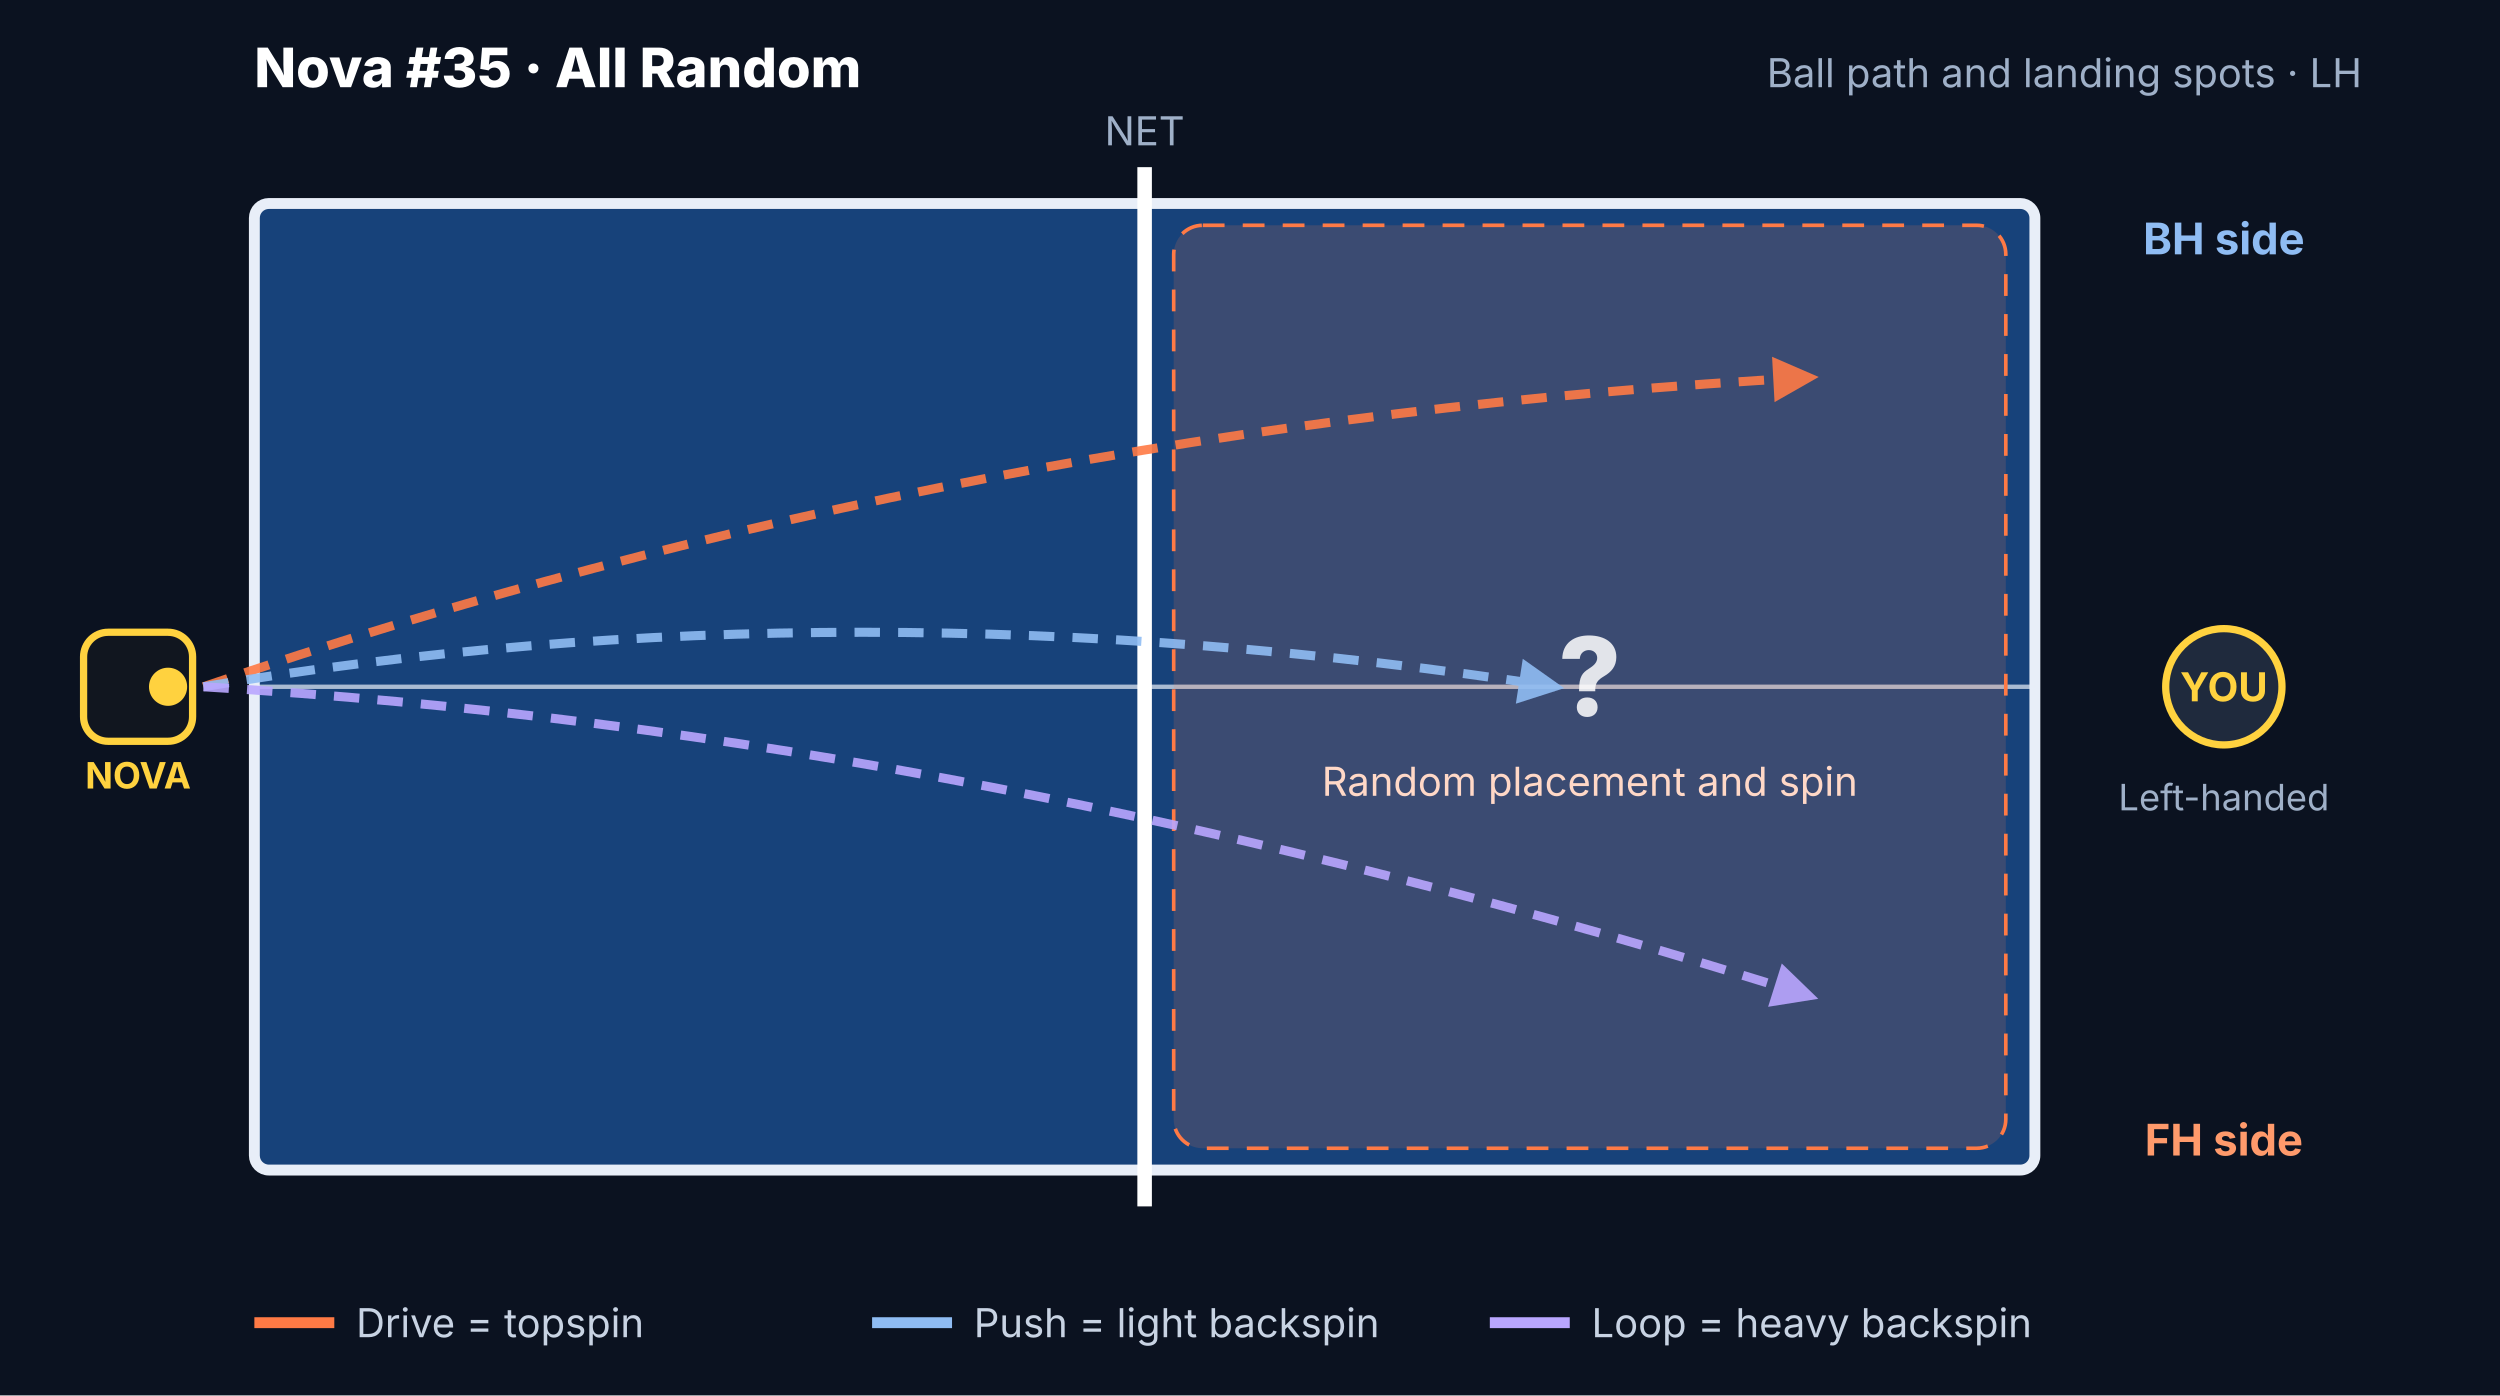
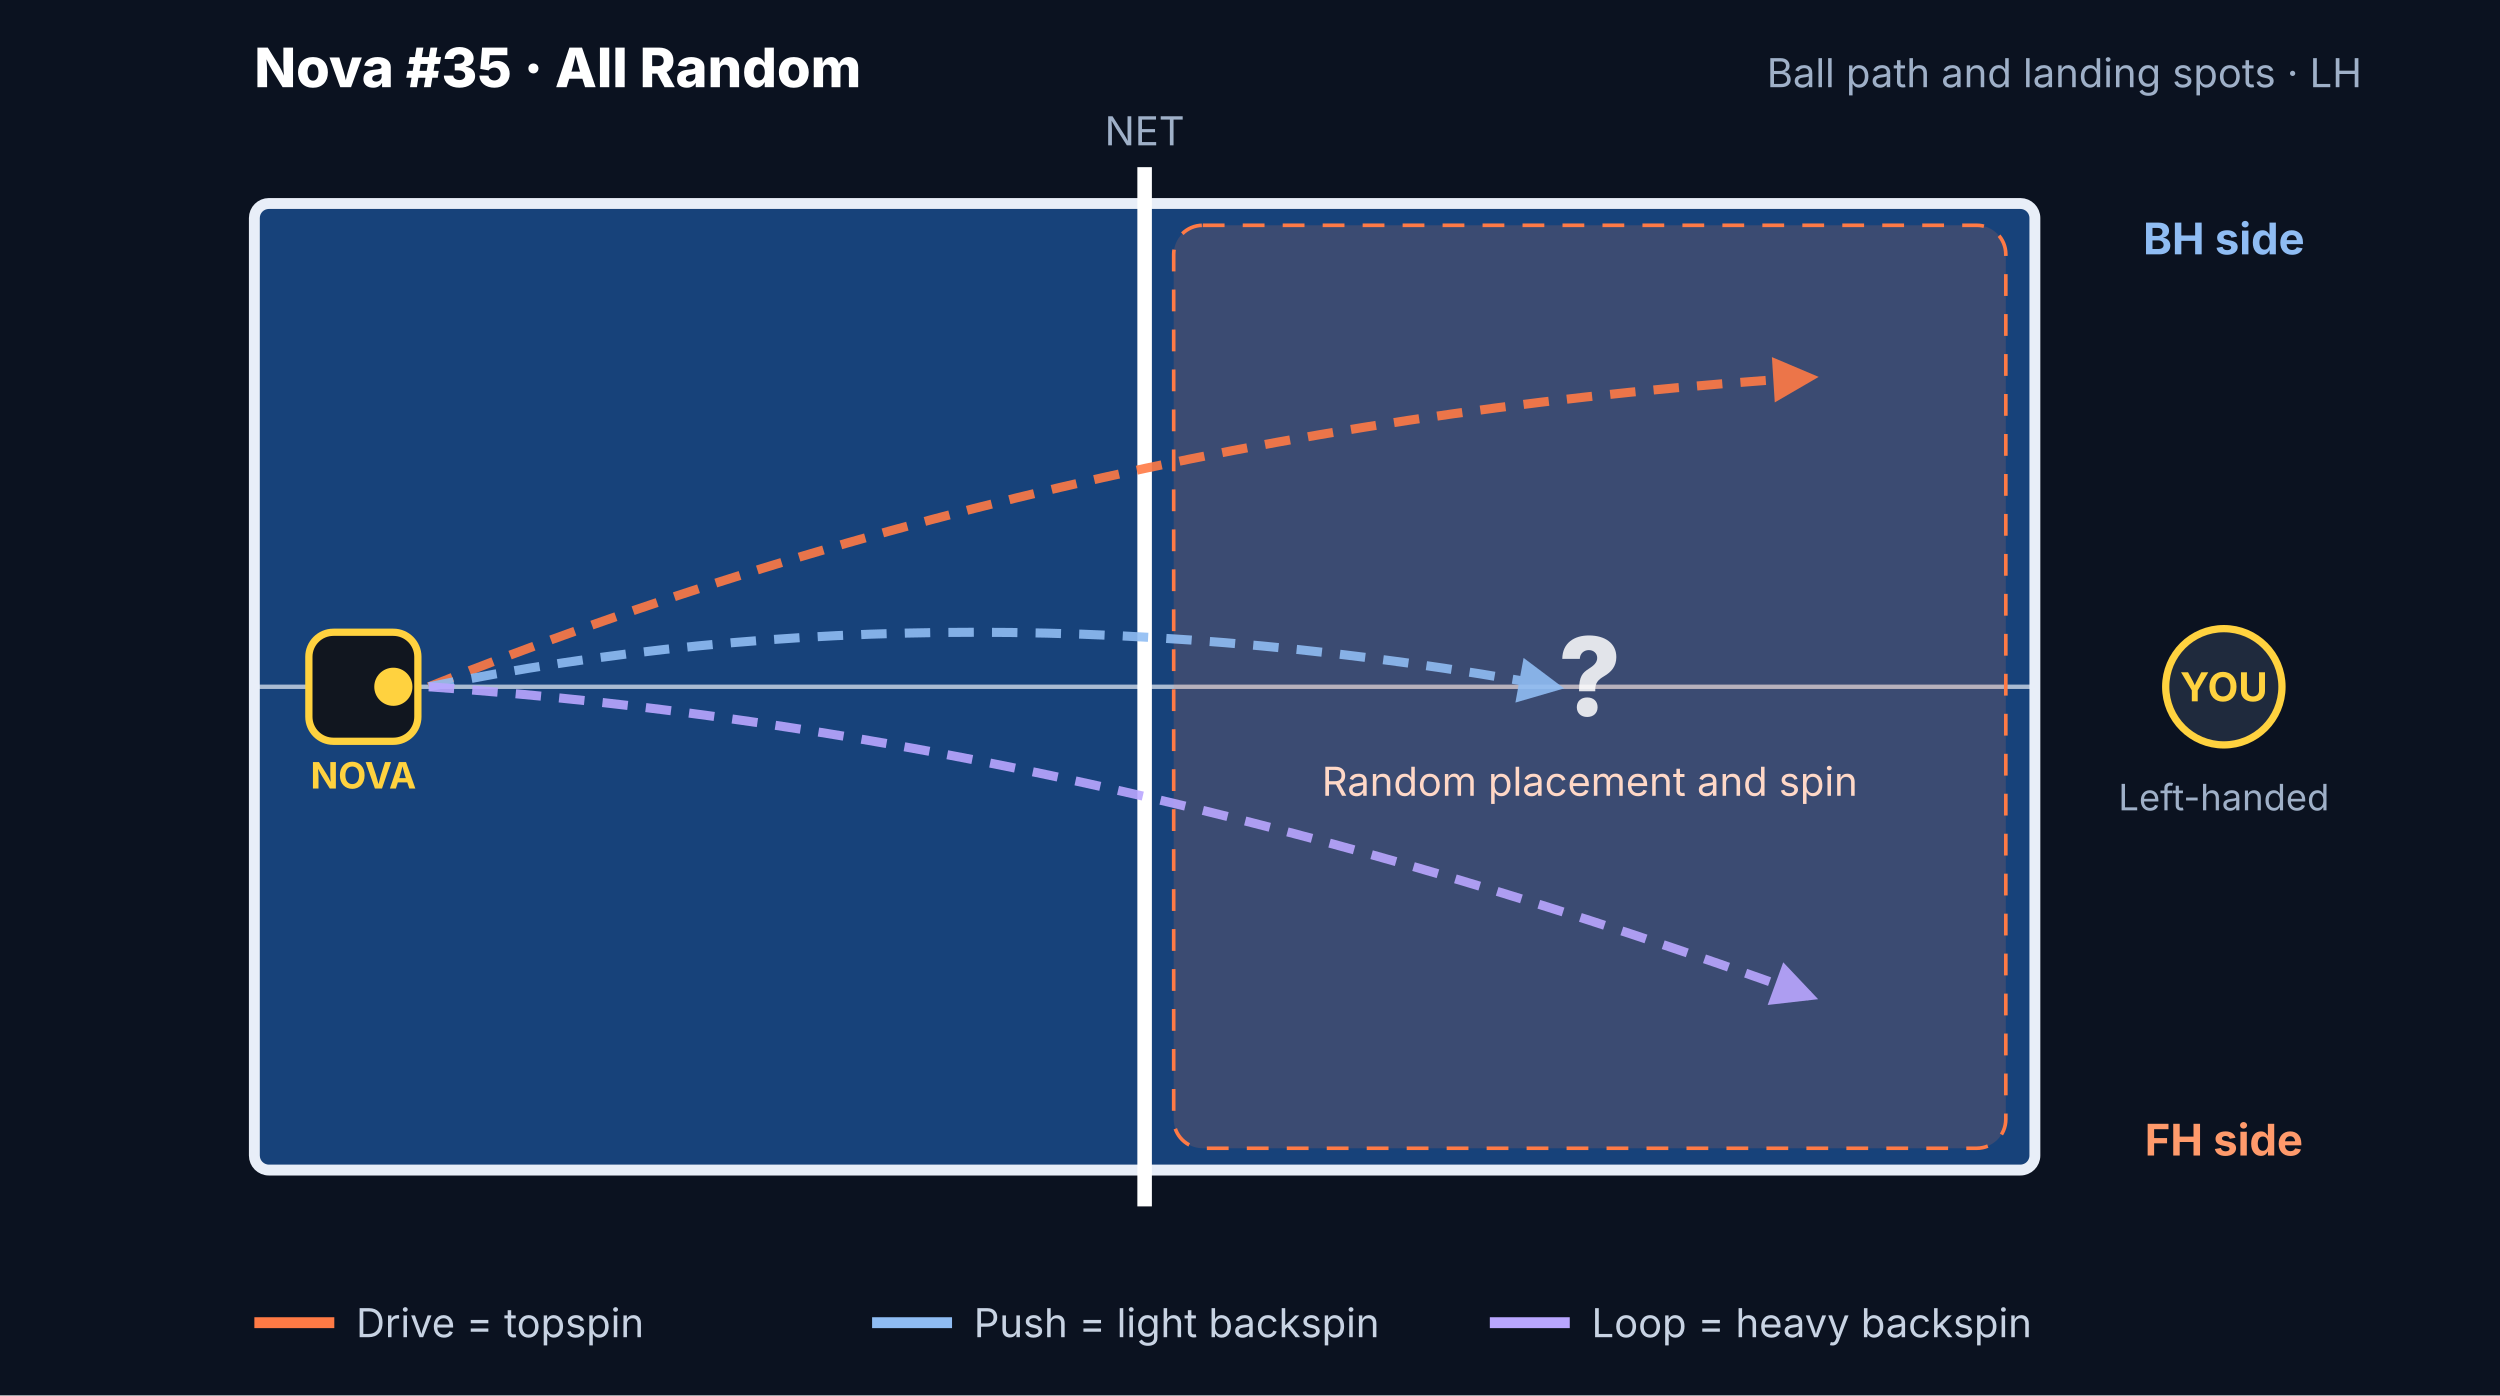
<svg xmlns="http://www.w3.org/2000/svg" viewBox="0 0 688 384" width="1376" height="768">
  <defs>
    <marker id="ah" viewBox="0 0 10 10" refX="8" refY="5" markerWidth="5" markerHeight="5" orient="auto-start-reverse">
      <path d="M0 0L10 5L0 10z" fill="context-stroke" />
    </marker>
    <radialGradient id="glow">
      <stop offset="0" stop-color="#ffd23f" stop-opacity=".55" />
      <stop offset="1" stop-color="#ffd23f" stop-opacity="0" />
    </radialGradient>
  </defs>
  <rect width="688" height="384" fill="#0b1220" />
  <text x="70" y="24" font-family="Inter, Arial, sans-serif" font-size="15" font-weight="800" fill="#ffffff">Nova #35 · All Random</text>
  <text x="650" y="24" text-anchor="end" font-family="Inter, Arial, sans-serif" font-size="11" fill="#9fb0c8">Ball path and landing spots · LH</text>
  <rect x="70" y="56" width="490" height="266" rx="4" fill="#17427a" stroke="#e8eef8" stroke-width="3" />
  <line x1="70" y1="189" x2="560" y2="189" stroke="#e8eef8" stroke-width="1.2" opacity=".7" />
  <line x1="315" y1="46" x2="315" y2="332" stroke="#ffffff" stroke-width="4" />
  <text x="315" y="40" text-anchor="middle" font-family="Inter, Arial, sans-serif" font-size="11" fill="#9fb0c8">NET</text>
  <circle cx="612" cy="189" r="16" fill="#1f2a3d" stroke="#ffd23f" stroke-width="2" />
  <text x="612" y="193" text-anchor="middle" font-family="Inter, Arial, sans-serif" font-size="11" font-weight="700" fill="#ffd23f">YOU</text>
  <text x="612" y="223" text-anchor="middle" font-family="Inter, Arial, sans-serif" font-size="10" fill="#9fb0c8">Left-handed</text>
  <text x="612" y="318" text-anchor="middle" font-family="Inter, Arial, sans-serif" font-size="12" font-weight="700" fill="#ff9a6b">FH side</text>
  <text x="612" y="70" text-anchor="middle" font-family="Inter, Arial, sans-serif" font-size="12" font-weight="700" fill="#8fbcf3">BH side</text>
-   <rect x="23" y="174" width="30" height="30" rx="6.75" fill="#11161f" stroke="#ffd23f" stroke-width="2" />
-   <circle cx="46.25" cy="189" r="5.25" fill="#ffd23f" />
-   <text x="38" y="217" text-anchor="middle" font-family="Inter, Arial, sans-serif" font-size="10" font-weight="700" fill="#ffd23f">NOVA</text>
+   <rect x="85" y="174" width="30" height="30" rx="6.75" fill="#11161f" stroke="#ffd23f" stroke-width="2" />
+   <circle cx="108.25" cy="189" r="5.25" fill="#ffd23f" />
+   <text x="100" y="217" text-anchor="middle" font-family="Inter, Arial, sans-serif" font-size="10" font-weight="700" fill="#ffd23f">NOVA</text>
  <rect x="323" y="62" width="229" height="254" rx="8" fill="#ff7a45" fill-opacity=".16" stroke="#ff7a45" stroke-dasharray="6 5" />
-   <path d="M56 189 Q 268 116.44 498 103.88" fill="none" stroke="#ff7a45" stroke-width="2.5" stroke-dasharray="7 5" marker-end="url(#ah)" opacity=".9" />
-   <path d="M56 189 Q 233 159 428 189" fill="none" stroke="#8fbcf3" stroke-width="2.5" stroke-dasharray="7 5" marker-end="url(#ah)" opacity=".9" />
-   <path d="M56 189 Q 268 201.56 498 274.12" fill="none" stroke="#b9a6ff" stroke-width="2.5" stroke-dasharray="7 5" marker-end="url(#ah)" opacity=".9" />
+   <path d="M118 189 Q 299 116.44 498 103.88" fill="none" stroke="#ff7a45" stroke-width="2.5" stroke-dasharray="7 5" marker-end="url(#ah)" opacity=".9" />
+   <path d="M118 189 Q 264 159 428 189" fill="none" stroke="#8fbcf3" stroke-width="2.5" stroke-dasharray="7 5" marker-end="url(#ah)" opacity=".9" />
+   <path d="M118 189 Q 299 201.56 498 274.12" fill="none" stroke="#b9a6ff" stroke-width="2.5" stroke-dasharray="7 5" marker-end="url(#ah)" opacity=".9" />
  <text x="437.5" y="197" text-anchor="middle" font-family="Inter, Arial, sans-serif" font-size="30" font-weight="800" fill="#ffffff" opacity=".85">?</text>
  <text x="437.5" y="219" text-anchor="middle" font-family="Inter, Arial, sans-serif" font-size="11" fill="#ffd8c7">Random placement and spin</text>
  <line x1="70" y1="364" x2="92" y2="364" stroke="#ff7a45" stroke-width="3" />
  <text x="98" y="368" font-family="Inter, Arial, sans-serif" font-size="11" fill="#c8d3e3">Drive = topspin</text>
  <line x1="240" y1="364" x2="262" y2="364" stroke="#8fbcf3" stroke-width="3" />
  <text x="268" y="368" font-family="Inter, Arial, sans-serif" font-size="11" fill="#c8d3e3">Push = light backspin</text>
  <line x1="410" y1="364" x2="432" y2="364" stroke="#b9a6ff" stroke-width="3" />
  <text x="438" y="368" font-family="Inter, Arial, sans-serif" font-size="11" fill="#c8d3e3">Loop = heavy backspin</text>
</svg>
